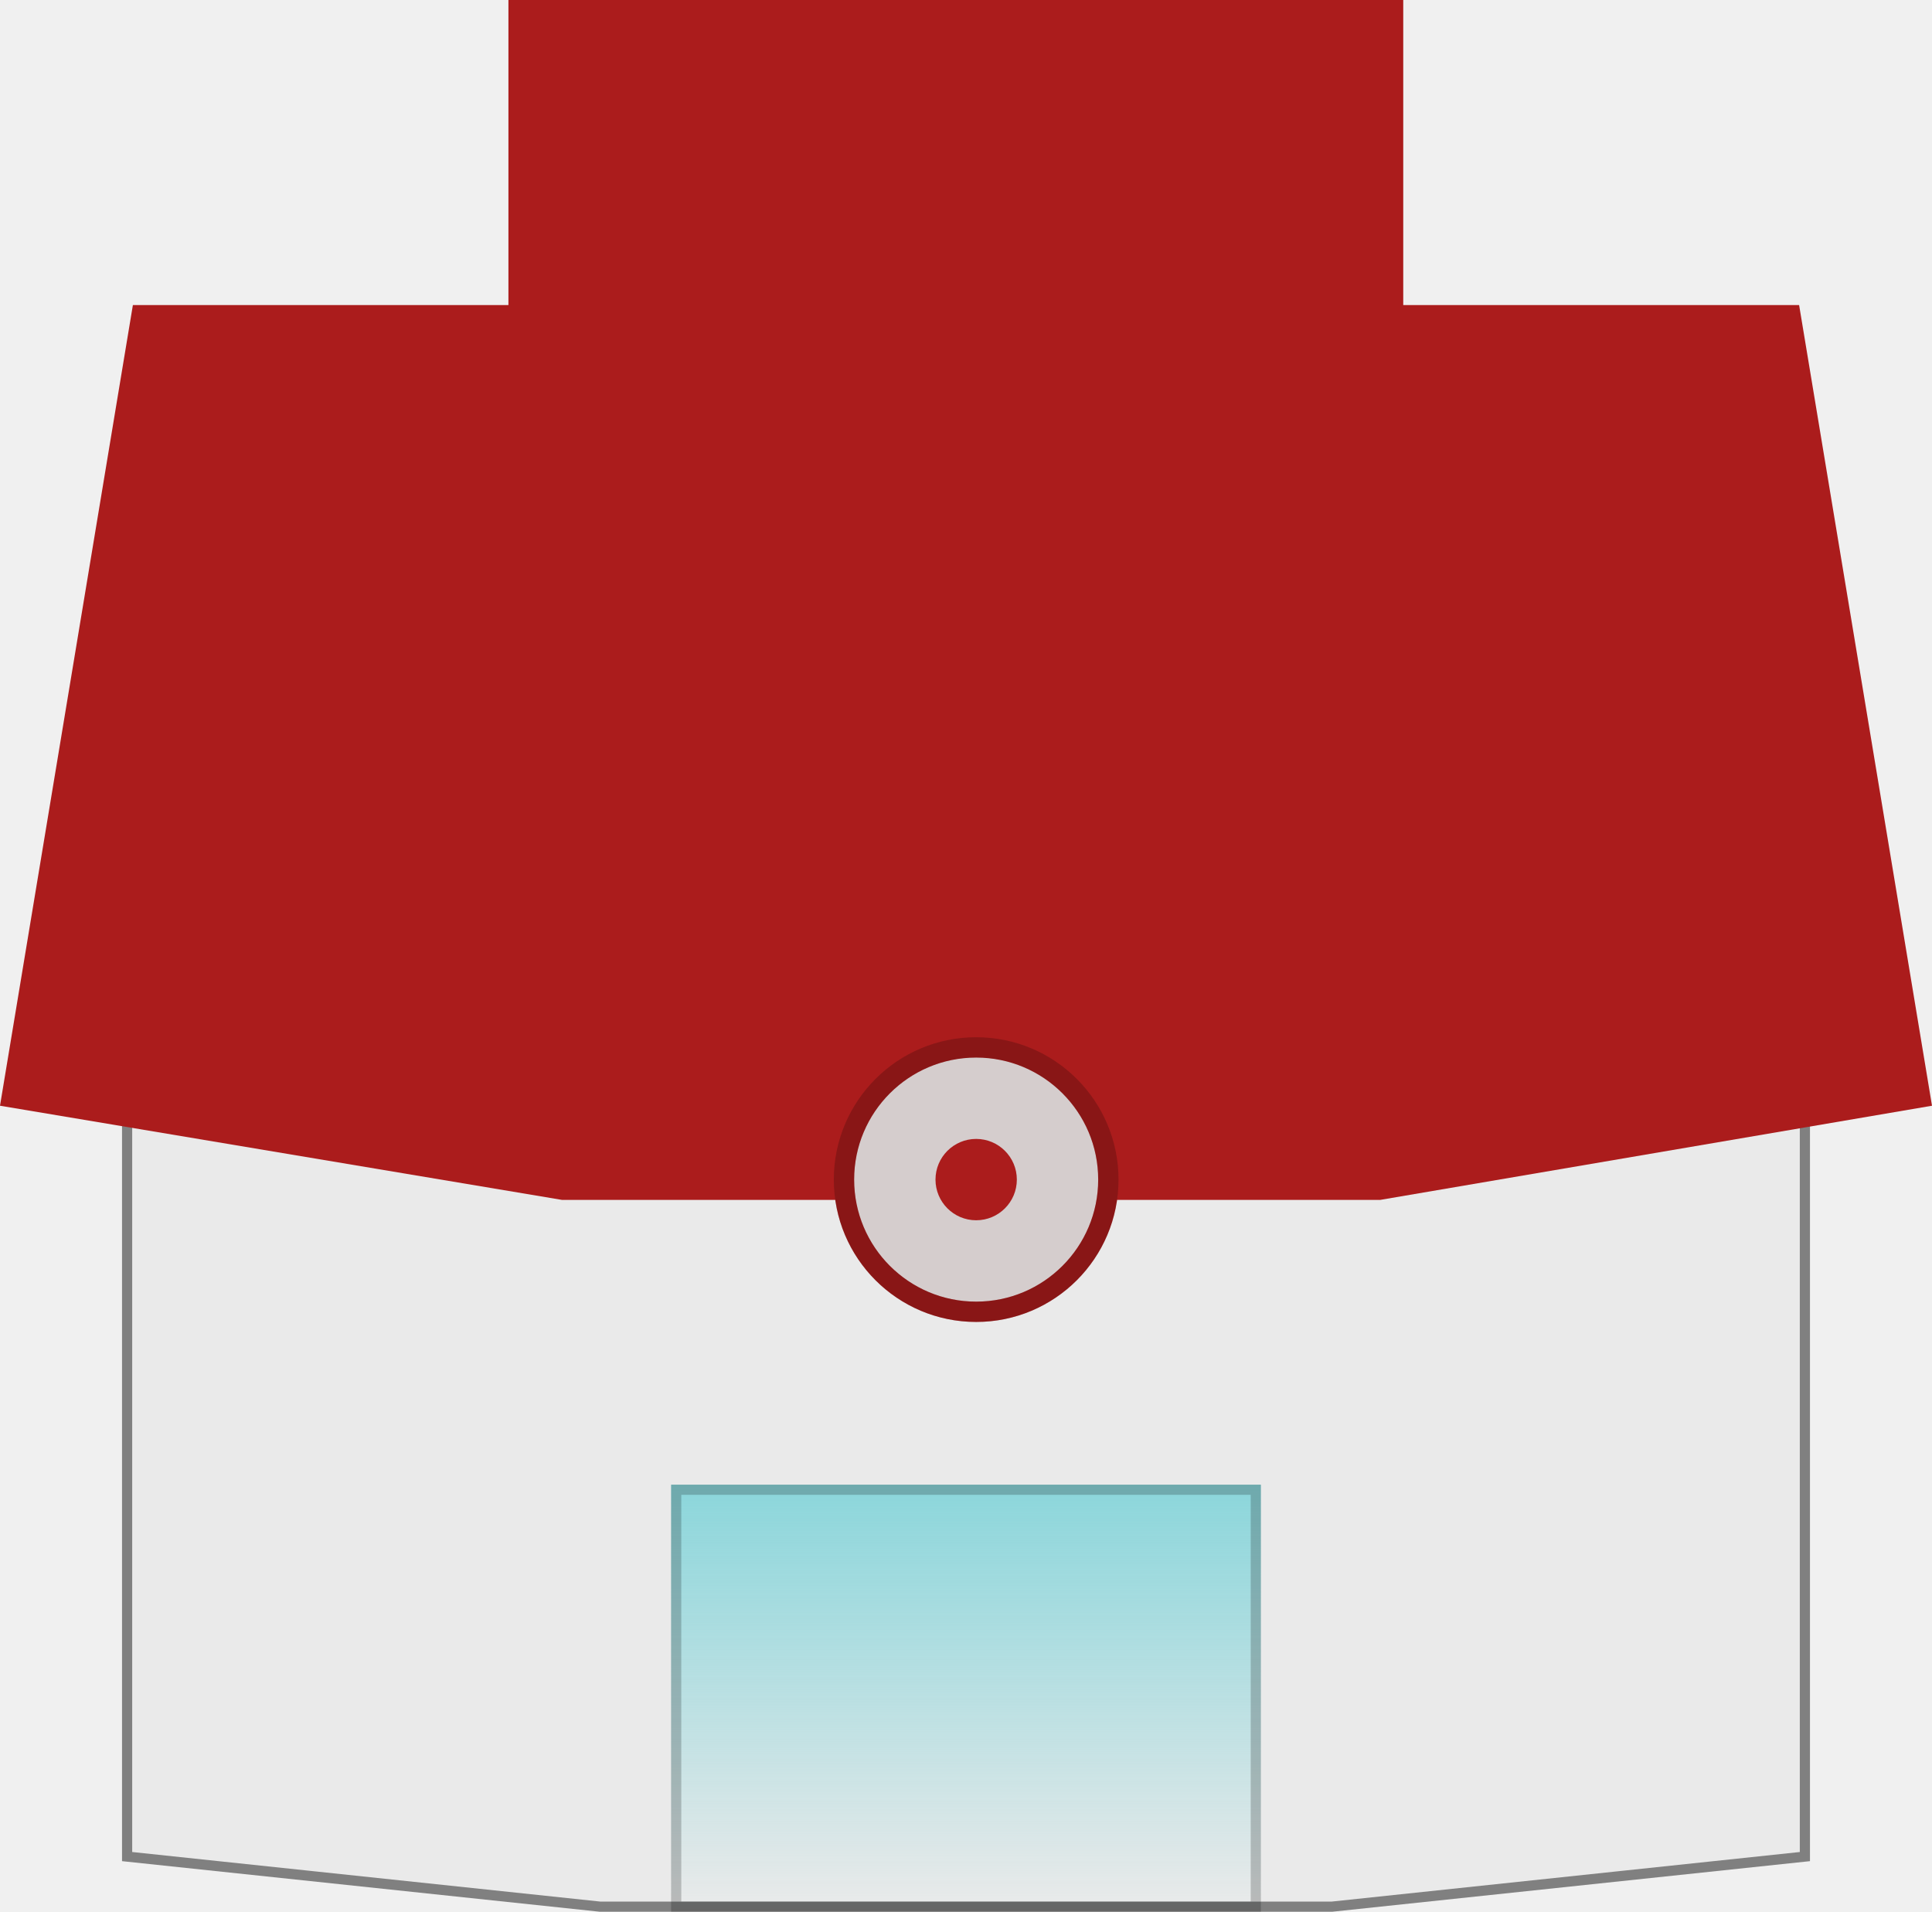
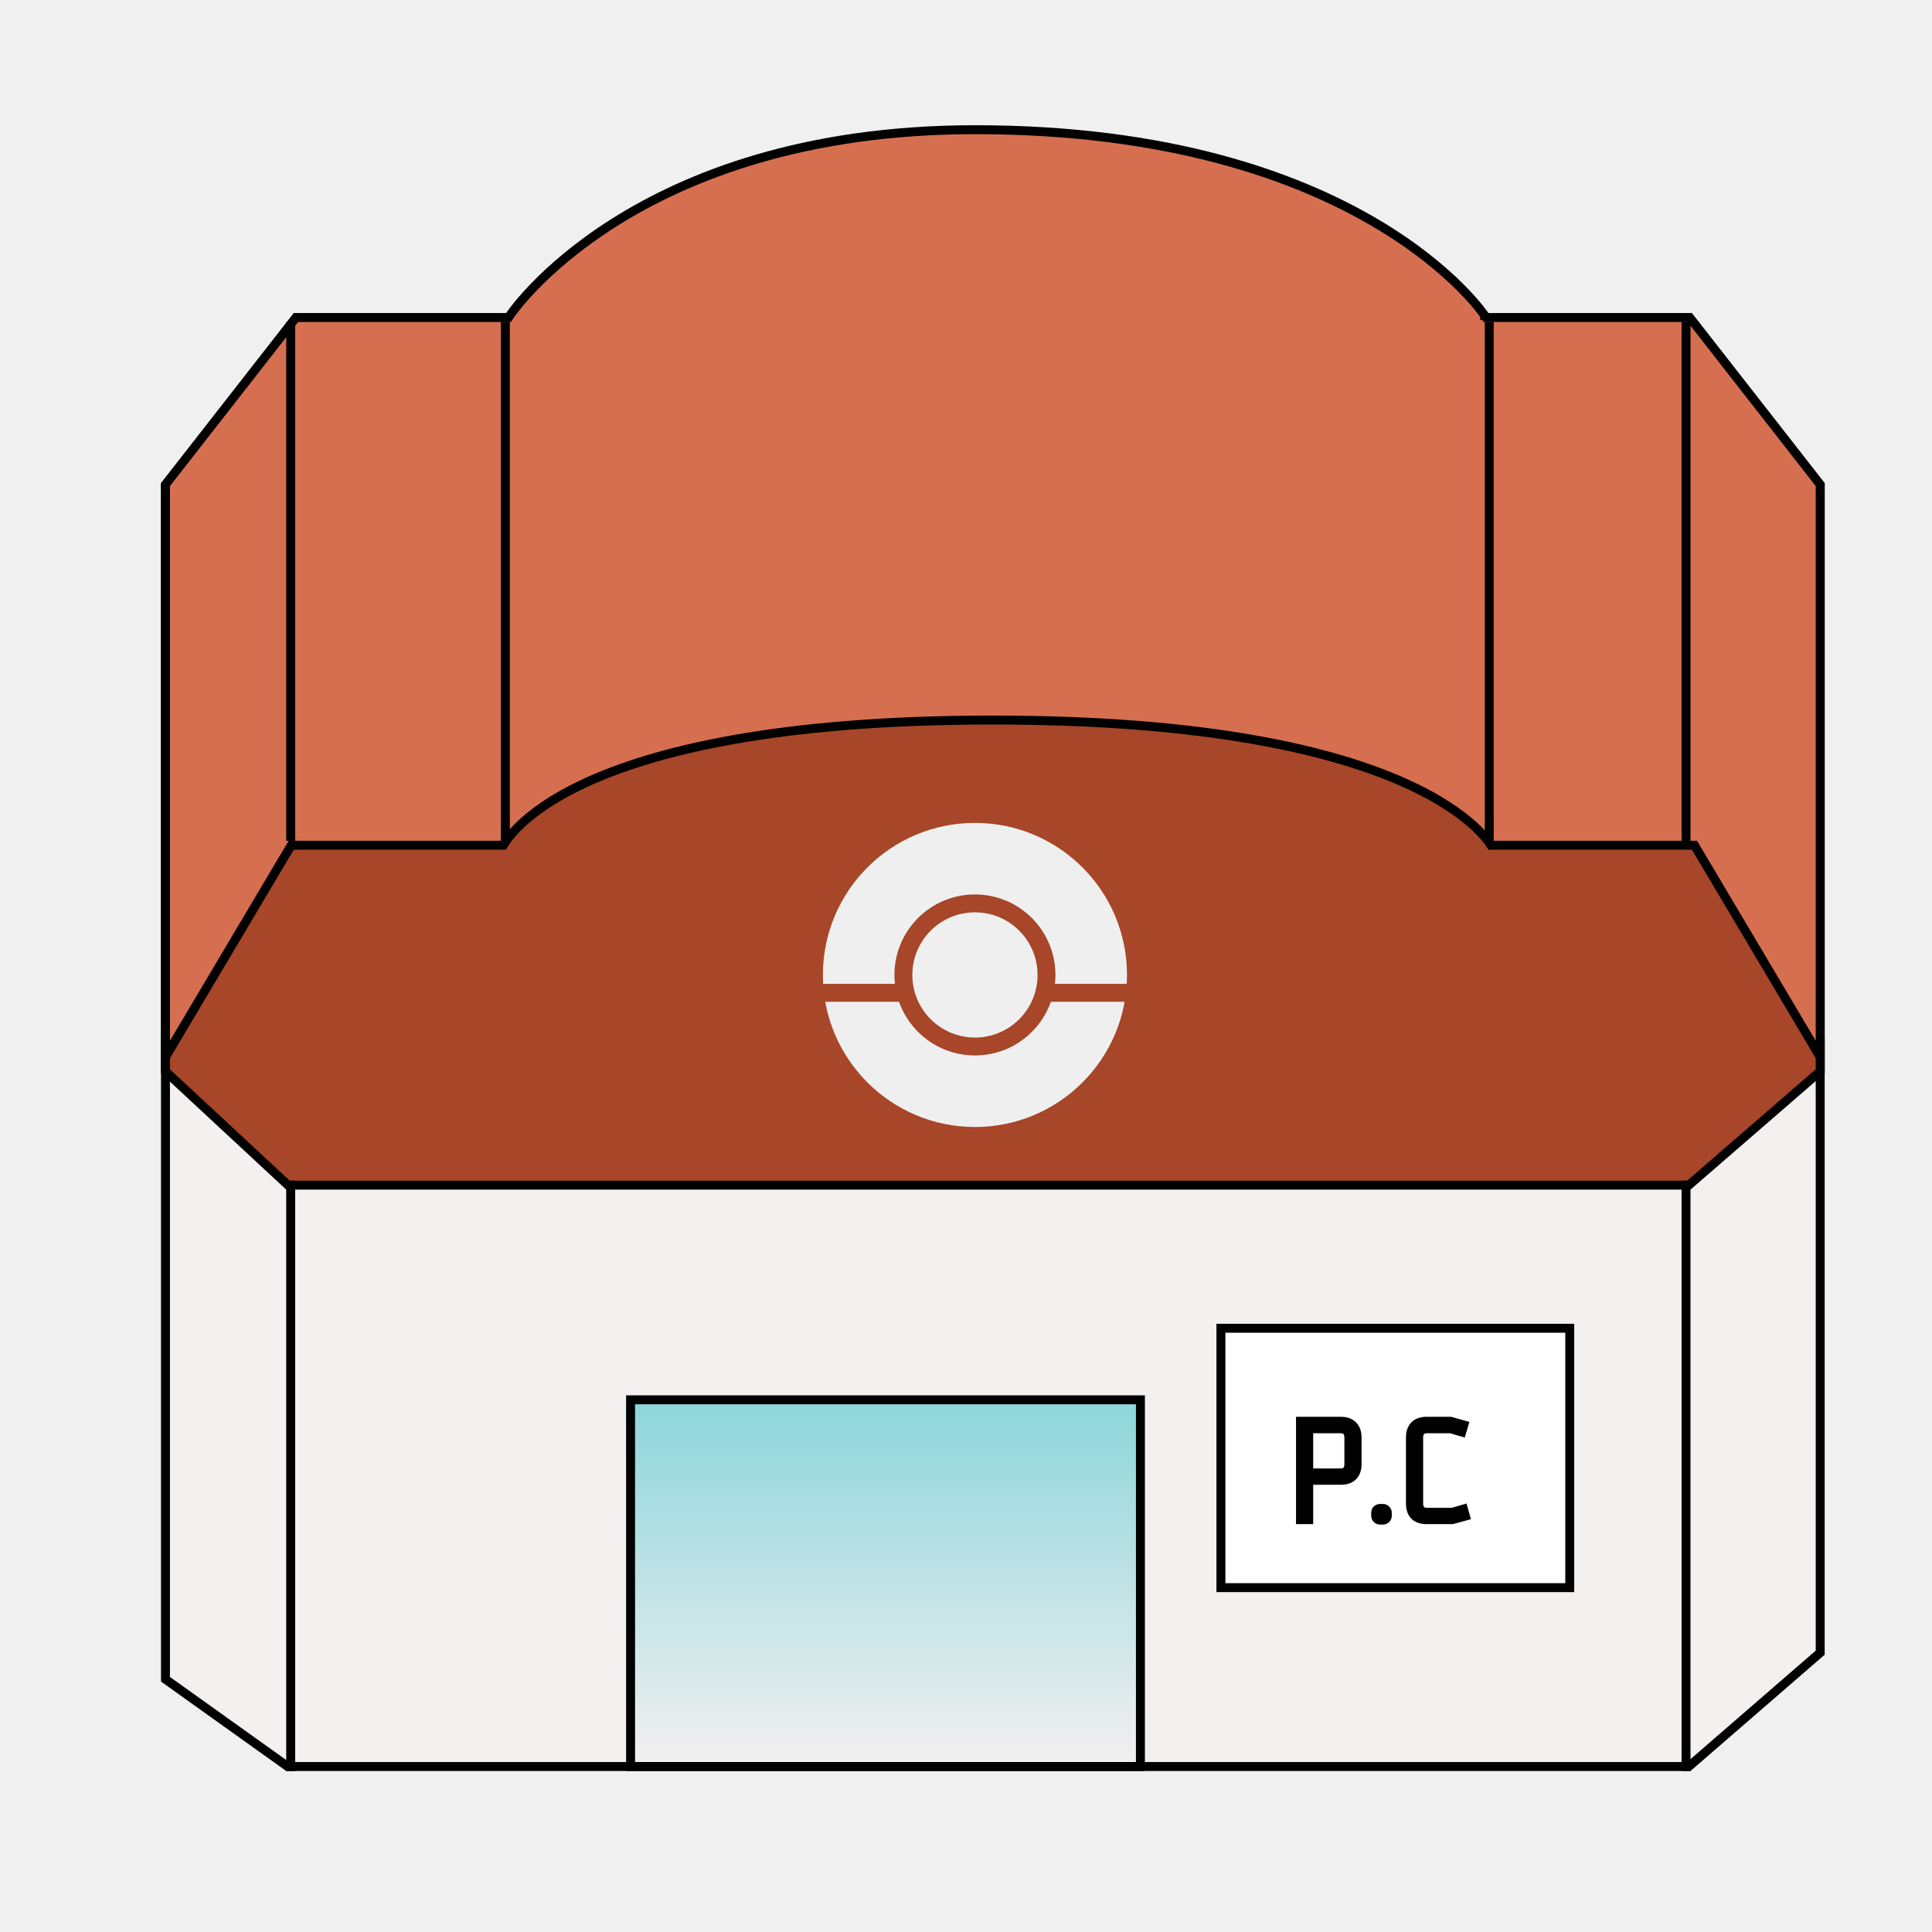
- <svg xmlns="http://www.w3.org/2000/svg" width="95" height="94" viewBox="0 0 95 94" fill="none">
-   <mask id="path-1-inside-1_104_3010" fill="white">
-     <path d="M6 43H89V91.512L65.5 94H29.5L6 91.512V43Z" />
-   </mask>
-   <path d="M6 43H89V91.512L65.5 94H29.5L6 91.512V43Z" fill="#EAEAEA" />
-   <path d="M6 43V42.5H5.5V43H6ZM89 43H89.5V42.5H89V43ZM89 91.512L89.053 92.009L89.5 91.962V91.512H89ZM6 91.512H5.5V91.962L5.947 92.009L6 91.512ZM29.5 94L29.447 94.497L29.474 94.5H29.5V94ZM65.5 94V94.5H65.526L65.553 94.497L65.5 94ZM6 43.5H89V42.5H6V43.5ZM88.5 43V91.512H89.5V43H88.5ZM6.5 91.512V43H5.5V91.512H6.5ZM29.553 93.503L6.053 91.015L5.947 92.009L29.447 94.497L29.553 93.503ZM88.947 91.015L65.447 93.503L65.553 94.497L89.053 92.009L88.947 91.015ZM65.5 93.5H29.5V94.5H65.5V93.5Z" fill="black" fill-opacity="0.45" mask="url(#path-1-inside-1_104_3010)" />
-   <path d="M6.534 15H88.466L95 54.368L67.857 59H27.645L0 54.368L6.534 15Z" fill="#AB1C1C" />
-   <rect x="33" y="73" width="29" height="21" fill="url(#paint0_linear_104_3010)" />
-   <rect x="33.25" y="73.25" width="28.5" height="20.5" stroke="black" stroke-opacity="0.21" stroke-width="0.5" />
-   <circle cx="48" cy="58" r="6.5" fill="#D5CDCD" />
-   <circle cx="48" cy="58" r="6.5" stroke="#AB1C1C" />
-   <circle cx="48" cy="58" r="6.5" stroke="black" stroke-opacity="0.2" />
-   <circle cx="48" cy="58" r="2" fill="#AB1C1C" />
-   <rect x="25" width="44" height="20" fill="#AB1C1C" />
+ <svg xmlns="http://www.w3.org/2000/svg" width="108" height="108" viewBox="0 0 108 108" fill="none">
+   <path d="M9.25 58.25H101.75V92.386L94.407 98.75H16.08L9.25 93.871V58.25Z" fill="#F4F0F0" stroke="black" stroke-width="0.5" />
+   <path d="M9.25 27.25H101.75V59.886L94.407 66.25H16.098L9.25 59.891V27.25Z" fill="#A74628" stroke="black" stroke-width="0.5" />
+   <circle cx="54.5" cy="54.5" r="8.5" fill="#EFEFEF" />
+   <circle cx="54.5" cy="54.5" r="4.5" fill="#A74628" />
+   <circle cx="54.5" cy="54.5" r="3.5" fill="#EFEFEF" />
+   <line x1="58" y1="55.5" x2="64" y2="55.5" stroke="#A74628" />
+   <line x1="45" y1="55.5" x2="51" y2="55.5" stroke="#A74628" />
+   <path d="M82.993 17.638L82.994 17.638L83.067 17.75H83.202H94.458L101.75 27.086V59.089L94.795 47.372L94.722 47.25H94.58H83.345C83.311 47.197 83.266 47.13 83.207 47.05C83.056 46.847 82.816 46.562 82.453 46.224C81.727 45.547 80.513 44.657 78.543 43.772C74.605 42.003 67.641 40.25 55.5 40.25C43.359 40.25 36.518 42.003 32.701 43.773C30.792 44.659 29.638 45.55 28.958 46.229C28.619 46.569 28.398 46.855 28.26 47.06C28.21 47.135 28.171 47.198 28.141 47.25H16.42H16.278L16.205 47.372L9.25 59.089V27.086L16.542 17.75H28.293H28.427L28.501 17.638L28.501 17.638L28.501 17.638L28.502 17.637L28.505 17.632L28.519 17.612C28.532 17.593 28.551 17.565 28.578 17.528C28.631 17.454 28.713 17.344 28.824 17.204C29.046 16.923 29.387 16.519 29.856 16.033C30.794 15.061 32.248 13.762 34.301 12.461C38.404 9.861 44.913 7.25 54.511 7.25C65.351 7.25 72.48 9.864 76.892 12.465C79.098 13.766 80.628 15.066 81.604 16.037C82.091 16.522 82.441 16.925 82.668 17.206C82.781 17.346 82.863 17.456 82.917 17.529C82.944 17.566 82.963 17.594 82.976 17.612L82.99 17.632L82.993 17.637L82.993 17.638L82.993 17.638Z" fill="#D66F4F" stroke="black" stroke-width="0.5" />
+   <line x1="28.25" y1="18" x2="28.25" y2="47" stroke="black" stroke-width="0.5" />
+   <line x1="16.25" y1="18" x2="16.25" y2="47" stroke="black" stroke-width="0.5" />
+   <line x1="83.25" y1="18" x2="83.25" y2="47" stroke="black" stroke-width="0.5" />
+   <line x1="94.25" y1="18" x2="94.25" y2="47" stroke="black" stroke-width="0.5" />
+   <line x1="16.25" y1="66" x2="16.25" y2="99" stroke="black" stroke-width="0.5" />
+   <line x1="94.25" y1="66" x2="94.25" y2="99" stroke="black" stroke-width="0.5" />
+   <rect x="68.25" y="74.25" width="19.5" height="14.5" fill="white" stroke="black" stroke-width="0.5" />
+   <rect x="35.25" y="78.25" width="28.5" height="20.5" fill="url(#paint0_linear_232_449)" stroke="black" stroke-width="0.5" />
+   <path d="M72.648 79.4H74.952C75.261 79.4 75.499 79.485 75.664 79.656C75.829 79.821 75.912 80.056 75.912 80.36V81.84C75.912 82.144 75.829 82.381 75.664 82.552C75.499 82.717 75.261 82.8 74.952 82.8H73.208V85H72.648V79.4ZM73.208 79.92V82.288H74.936C75.213 82.288 75.352 82.144 75.352 81.856V80.352C75.352 80.064 75.213 79.92 74.936 79.92H73.208ZM77.298 85.024H77.154C77.069 85.024 76.997 84.997 76.938 84.944C76.879 84.885 76.85 84.811 76.85 84.72V84.576C76.85 84.485 76.877 84.413 76.93 84.36C76.989 84.301 77.064 84.272 77.154 84.272H77.298C77.389 84.272 77.461 84.301 77.514 84.36C77.573 84.413 77.602 84.485 77.602 84.576V84.72C77.602 84.811 77.573 84.885 77.514 84.944C77.461 84.997 77.389 85.024 77.298 85.024ZM79.755 79.4H81.091L81.891 79.624L81.747 80.112L81.091 79.92H79.771C79.493 79.92 79.355 80.064 79.355 80.352V84.056C79.355 84.344 79.493 84.488 79.771 84.488H81.187L81.843 84.296L81.979 84.784L81.187 85H79.755C79.44 85 79.2 84.917 79.035 84.752C78.875 84.587 78.795 84.349 78.795 84.04V80.36C78.795 80.056 78.875 79.821 79.035 79.656C79.2 79.485 79.44 79.4 79.755 79.4Z" fill="black" />
+   <path d="M72.648 79.4V79.2H72.448V79.4H72.648ZM75.664 79.656L75.52 79.795L75.523 79.797L75.664 79.656ZM75.664 82.552L75.805 82.693L75.808 82.691L75.664 82.552ZM73.208 82.8V82.6H73.008V82.8H73.208ZM73.208 85V85.2H73.408V85H73.208ZM72.648 85H72.448V85.2H72.648V85ZM73.208 79.92V79.72H73.008V79.92H73.208ZM73.208 82.288H73.008V82.488H73.208V82.288ZM72.648 79.6H74.952V79.2H72.648V79.6ZM74.952 79.6C75.224 79.6 75.403 79.674 75.52 79.795L75.808 79.517C75.594 79.296 75.298 79.2 74.952 79.2V79.6ZM75.523 79.797C75.64 79.915 75.712 80.092 75.712 80.36H76.112C76.112 80.02 76.019 79.728 75.805 79.515L75.523 79.797ZM75.712 80.36V81.84H76.112V80.36H75.712ZM75.712 81.84C75.712 82.107 75.64 82.289 75.52 82.413L75.808 82.691C76.018 82.474 76.112 82.181 76.112 81.84H75.712ZM75.523 82.411C75.406 82.528 75.226 82.6 74.952 82.6V83C75.297 83 75.592 82.907 75.805 82.693L75.523 82.411ZM74.952 82.6H73.208V83H74.952V82.6ZM73.008 82.8V85H73.408V82.8H73.008ZM73.208 84.8H72.648V85.2H73.208V84.8ZM72.848 85V79.4H72.448V85H72.848ZM73.008 79.92V82.288H73.408V79.92H73.008ZM73.208 82.488H74.936V82.088H73.208V82.488ZM74.936 82.488C75.108 82.488 75.272 82.443 75.392 82.319C75.51 82.196 75.552 82.029 75.552 81.856H75.152C75.152 81.971 75.124 82.02 75.104 82.041C75.085 82.061 75.042 82.088 74.936 82.088V82.488ZM75.552 81.856V80.352H75.152V81.856H75.552ZM75.552 80.352C75.552 80.179 75.51 80.012 75.392 79.889C75.272 79.765 75.108 79.72 74.936 79.72V80.12C75.042 80.12 75.085 80.147 75.104 80.167C75.124 80.188 75.152 80.237 75.152 80.352H75.552ZM74.936 79.72H73.208V80.12H74.936V79.72ZM76.938 84.944L76.797 85.086L76.804 85.092L76.938 84.944ZM76.93 84.36L76.789 84.219L76.789 84.219L76.93 84.36ZM77.514 84.36L77.366 84.495L77.373 84.502L77.38 84.508L77.514 84.36ZM77.514 84.944L77.656 85.085L77.656 85.085L77.514 84.944ZM77.298 84.824H77.154V85.224H77.298V84.824ZM77.154 84.824C77.115 84.824 77.092 84.813 77.073 84.796L76.804 85.092C76.902 85.181 77.023 85.224 77.154 85.224V84.824ZM77.08 84.803C77.062 84.785 77.05 84.763 77.05 84.72H76.65C76.65 84.858 76.697 84.986 76.797 85.085L77.08 84.803ZM77.05 84.72V84.576H76.65V84.72H77.05ZM77.05 84.576C77.05 84.527 77.063 84.51 77.072 84.501L76.789 84.219C76.691 84.317 76.65 84.444 76.65 84.576H77.05ZM77.072 84.501C77.089 84.484 77.111 84.472 77.154 84.472V84.072C77.016 84.072 76.889 84.119 76.789 84.219L77.072 84.501ZM77.154 84.472H77.298V84.072H77.154V84.472ZM77.298 84.472C77.341 84.472 77.356 84.484 77.366 84.495L77.662 84.225C77.565 84.119 77.436 84.072 77.298 84.072V84.472ZM77.38 84.508C77.39 84.518 77.402 84.533 77.402 84.576H77.802C77.802 84.438 77.755 84.309 77.649 84.212L77.38 84.508ZM77.402 84.576V84.72H77.802V84.576H77.402ZM77.402 84.72C77.402 84.763 77.39 84.785 77.373 84.803L77.656 85.085C77.755 84.986 77.802 84.858 77.802 84.72H77.402ZM77.373 84.803C77.364 84.811 77.347 84.824 77.298 84.824V85.224C77.43 85.224 77.557 85.184 77.656 85.085L77.373 84.803ZM81.091 79.4L81.144 79.207L81.118 79.2H81.091V79.4ZM81.891 79.624L82.082 79.681L82.14 79.486L81.945 79.431L81.891 79.624ZM81.747 80.112L81.69 80.304L81.882 80.36L81.938 80.169L81.747 80.112ZM81.091 79.92L81.147 79.728L81.119 79.72H81.091V79.92ZM81.187 84.488V84.688H81.215L81.243 84.68L81.187 84.488ZM81.843 84.296L82.035 84.242L81.981 84.047L81.786 84.104L81.843 84.296ZM81.979 84.784L82.031 84.977L82.225 84.924L82.171 84.73L81.979 84.784ZM81.187 85V85.2H81.213L81.239 85.193L81.187 85ZM79.035 84.752L78.891 84.891L78.893 84.893L79.035 84.752ZM79.035 79.656L78.891 79.517L78.891 79.517L79.035 79.656ZM79.755 79.6H81.091V79.2H79.755V79.6ZM81.037 79.593L81.837 79.817L81.945 79.431L81.144 79.207L81.037 79.593ZM81.699 79.567L81.555 80.055L81.938 80.169L82.082 79.681L81.699 79.567ZM81.803 79.92L81.147 79.728L81.034 80.112L81.69 80.304L81.803 79.92ZM81.091 79.72H79.771V80.12H81.091V79.72ZM79.771 79.72C79.599 79.72 79.434 79.765 79.314 79.889C79.196 80.012 79.155 80.179 79.155 80.352H79.555C79.555 80.237 79.582 80.188 79.603 80.167C79.621 80.147 79.665 80.12 79.771 80.12V79.72ZM79.155 80.352V84.056H79.555V80.352H79.155ZM79.155 84.056C79.155 84.229 79.196 84.396 79.314 84.519C79.434 84.643 79.599 84.688 79.771 84.688V84.288C79.665 84.288 79.621 84.261 79.603 84.241C79.582 84.22 79.555 84.171 79.555 84.056H79.155ZM79.771 84.688H81.187V84.288H79.771V84.688ZM81.243 84.68L81.899 84.488L81.786 84.104L81.13 84.296L81.243 84.68ZM81.65 84.35L81.786 84.838L82.171 84.73L82.035 84.242L81.65 84.35ZM81.926 84.591L81.134 84.807L81.239 85.193L82.031 84.977L81.926 84.591ZM81.187 84.8H79.755V85.2H81.187V84.8ZM79.755 84.8C79.474 84.8 79.292 84.727 79.176 84.611L78.893 84.893C79.108 85.108 79.406 85.2 79.755 85.2V84.8ZM79.178 84.613C79.065 84.496 78.995 84.316 78.995 84.04H78.595C78.595 84.383 78.684 84.677 78.891 84.891L79.178 84.613ZM78.995 84.04V80.36H78.595V84.04H78.995ZM78.995 80.36C78.995 80.091 79.065 79.912 79.178 79.795L78.891 79.517C78.684 79.73 78.595 80.021 78.595 80.36H78.995ZM79.178 79.795C79.295 79.675 79.476 79.6 79.755 79.6V79.2C79.404 79.2 79.105 79.296 78.891 79.517L79.178 79.795Z" fill="black" />
  <defs>
-     <linearGradient id="paint0_linear_104_3010" x1="47.5" y1="73" x2="47.5" y2="94" gradientUnits="userSpaceOnUse">
+     <linearGradient id="paint0_linear_232_449" x1="49.5" y1="78" x2="49.5" y2="99" gradientUnits="userSpaceOnUse">
      <stop stop-color="#8BD6DB" />
      <stop offset="1" stop-color="#8BD6DB" stop-opacity="0" />
    </linearGradient>
  </defs>
</svg>
